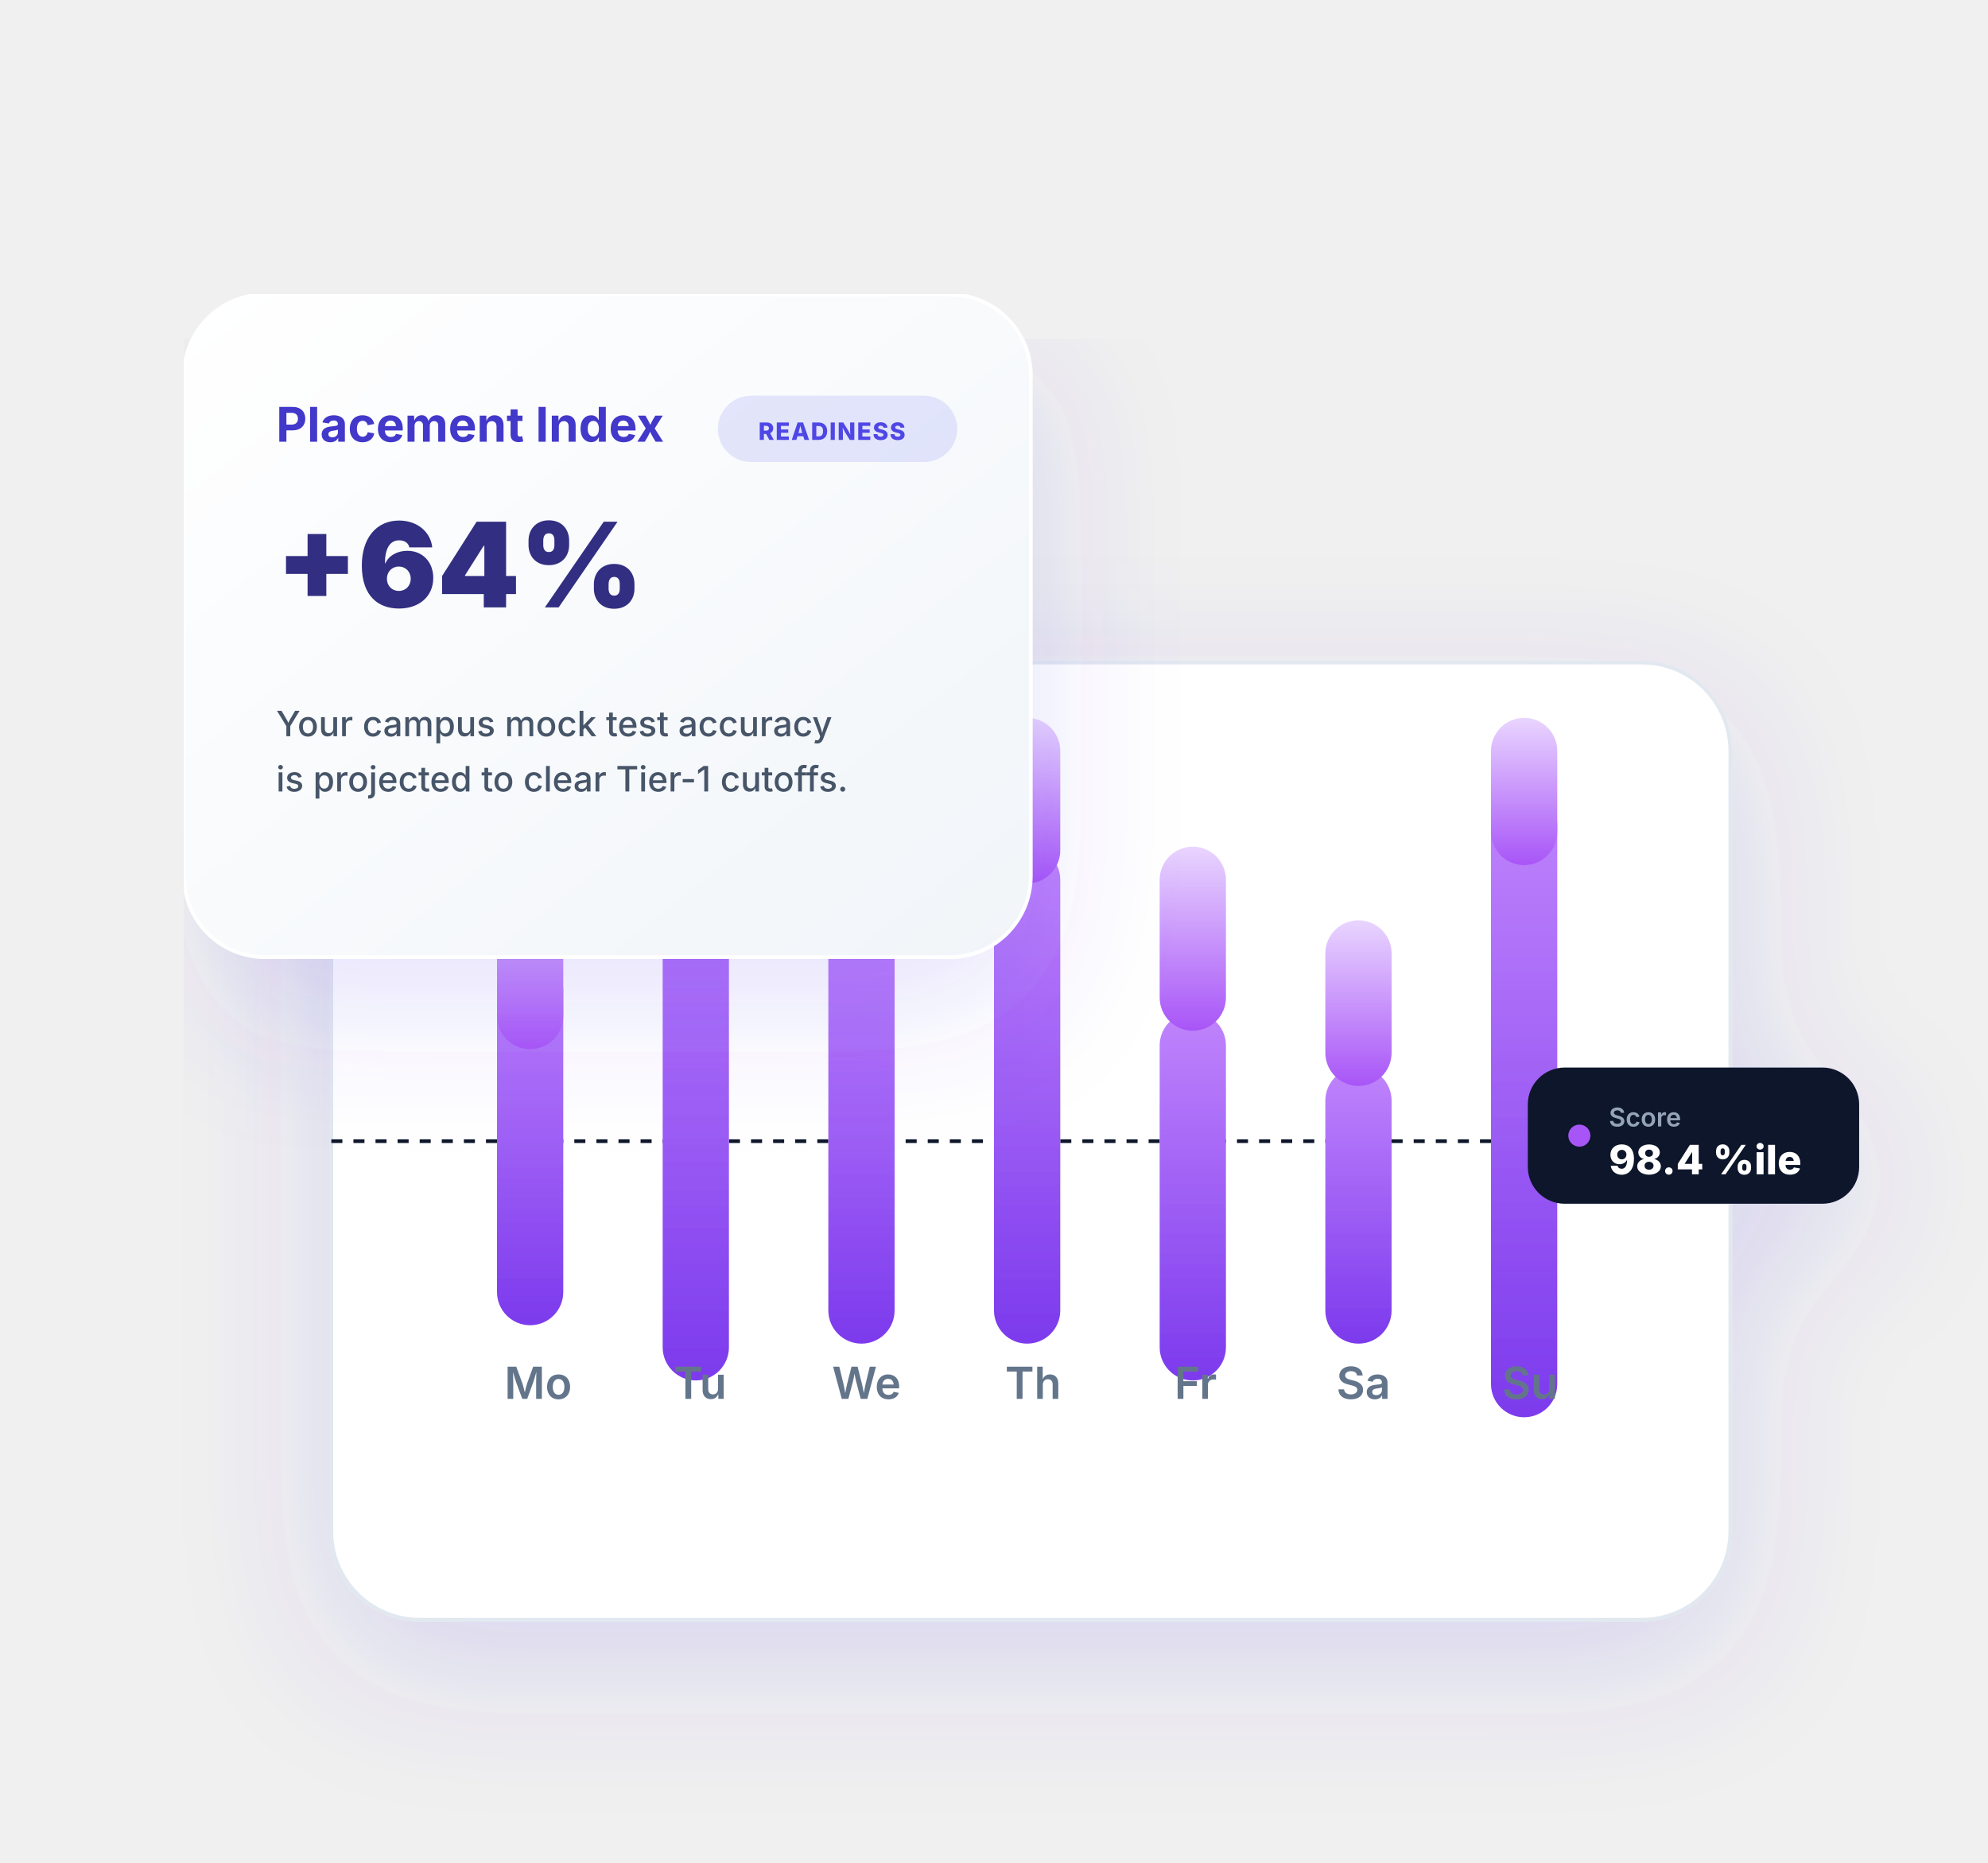
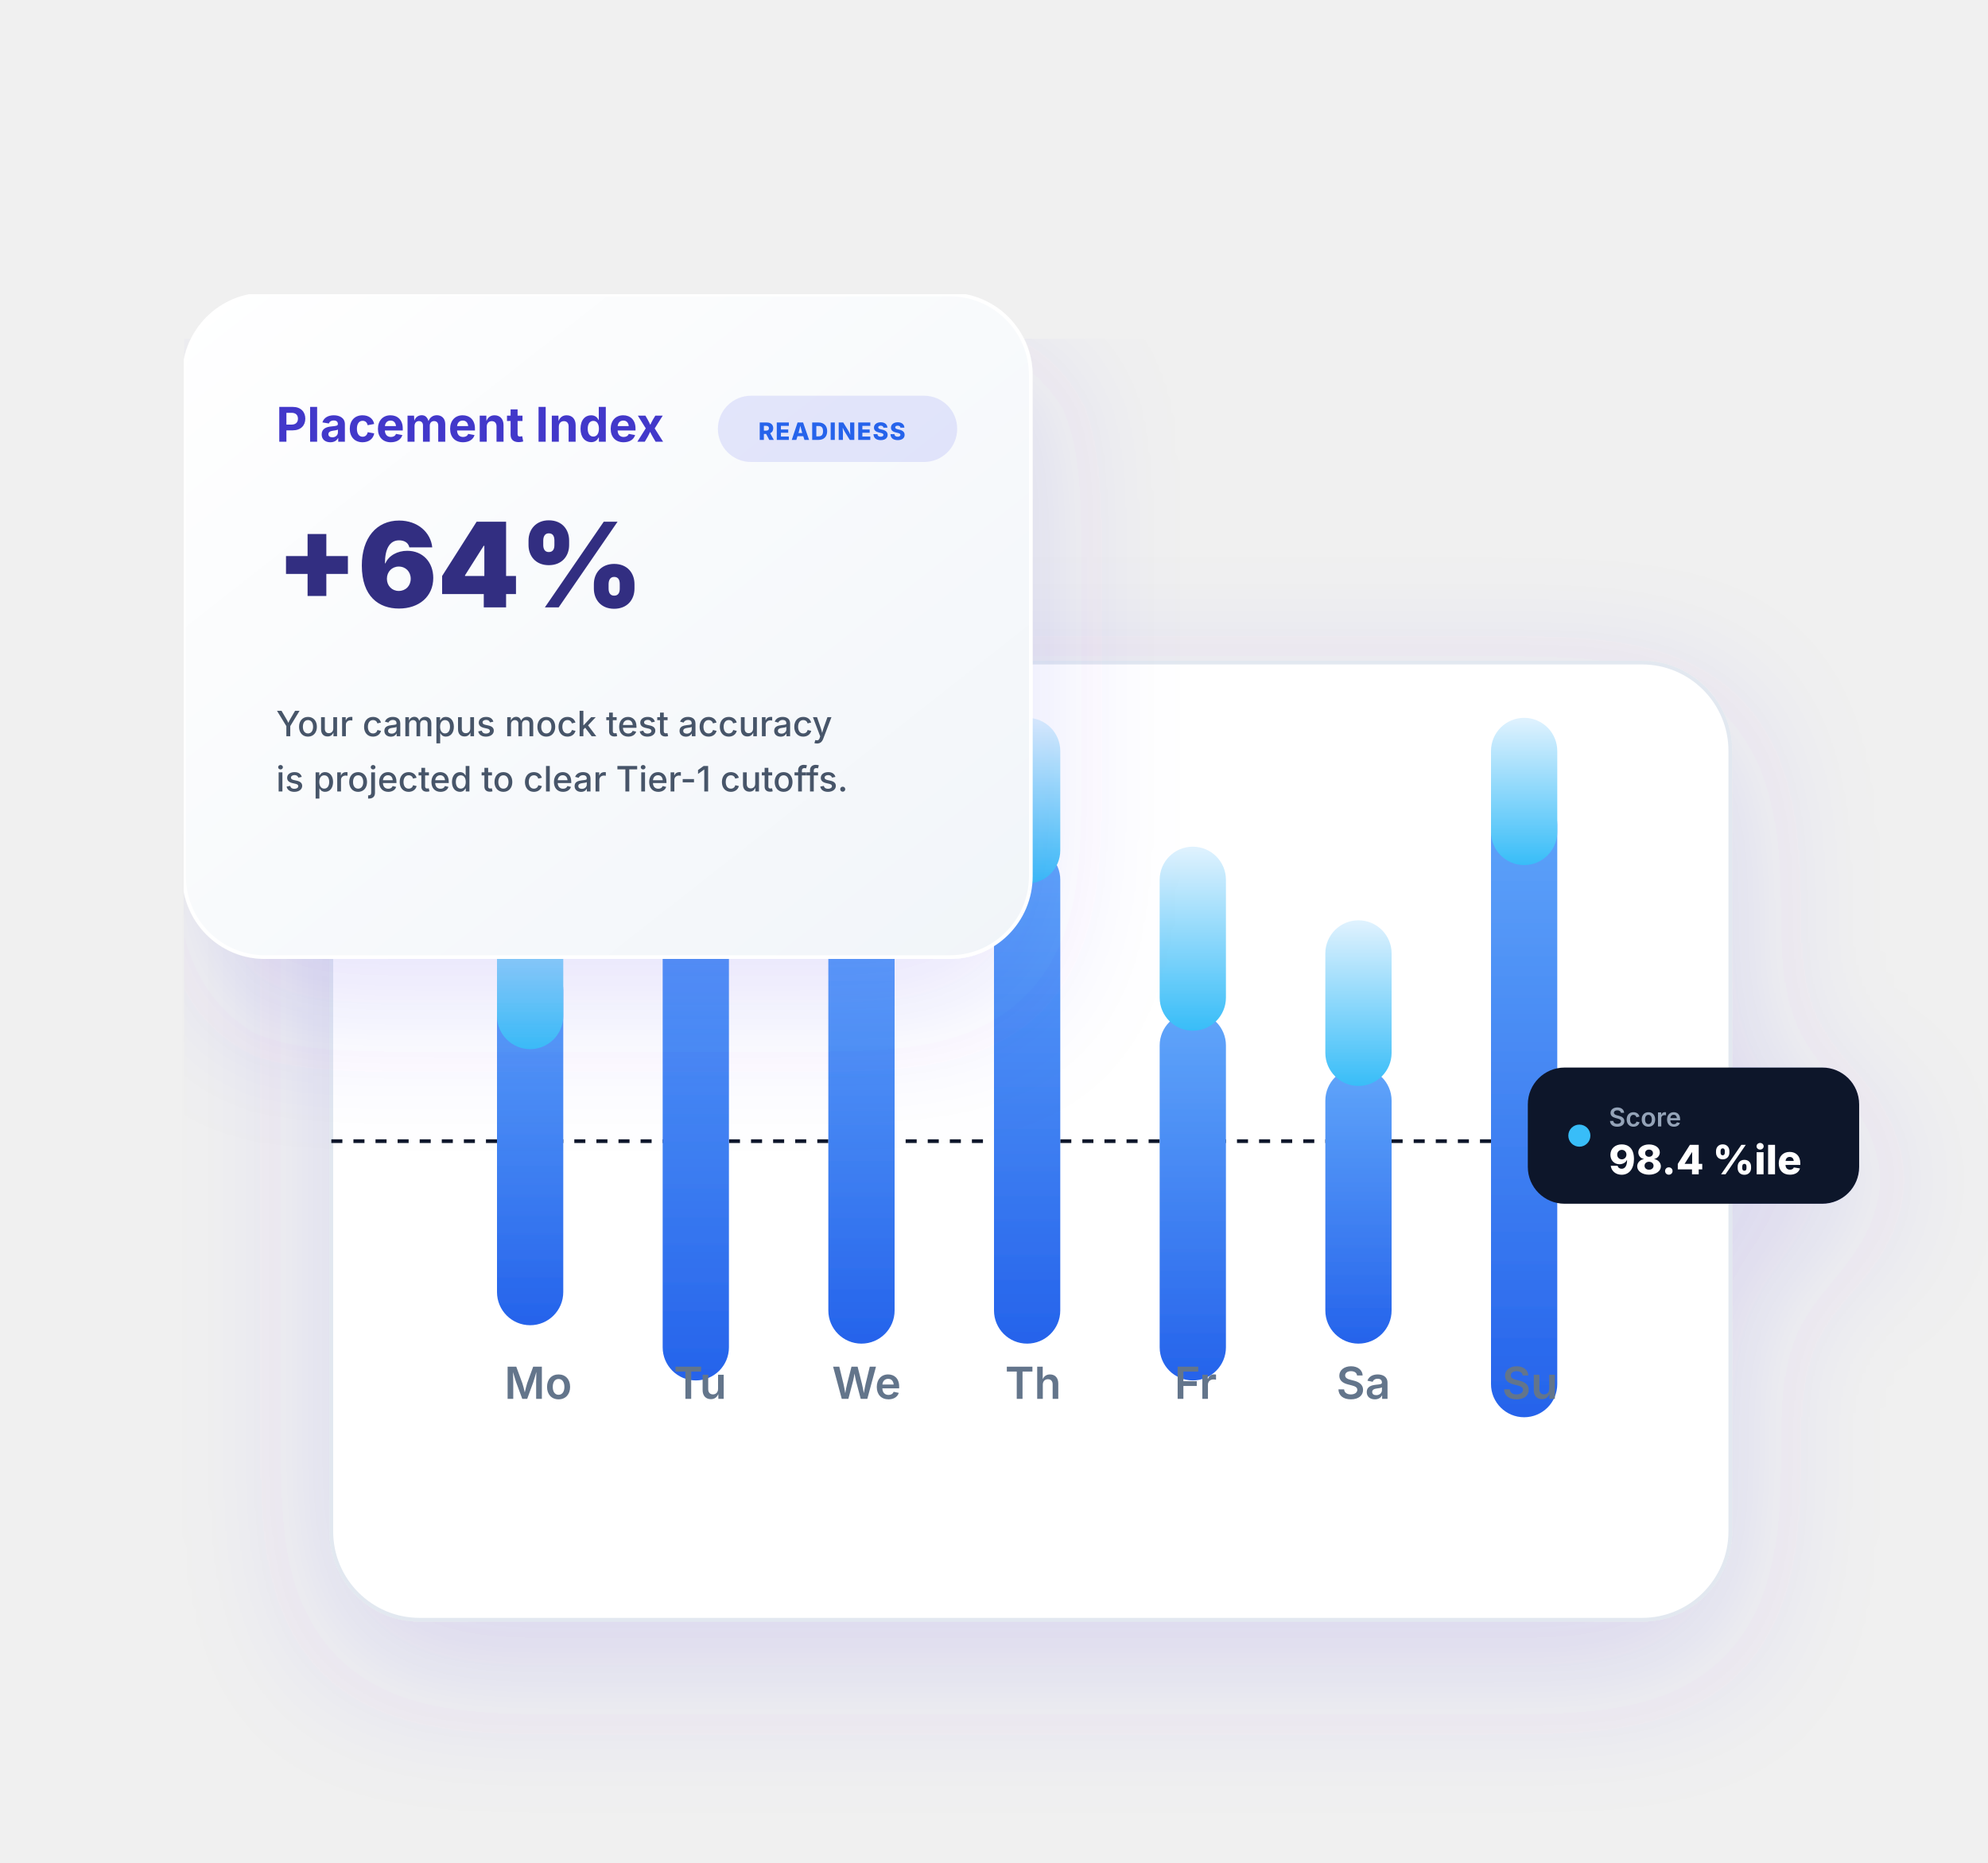
<svg xmlns="http://www.w3.org/2000/svg" viewBox="0 0 1080 1012" width="1080" height="1012" fill="none">
  <defs>
    <filter id="darkCardGlow" x="0" y="0" width="1080" height="1012" filterUnits="userSpaceOnUse" color-interpolation-filters="sRGB">
      <feDropShadow dx="0" dy="24" stdDeviation="40" flood-color="rgba(79, 70, 229, 0.15)" />
    </filter>
    <linearGradient id="barG1" x1="0" y1="0" x2="0" y2="1">
-       <stop offset="0%" stop-color="#C084FC" />
-       <stop offset="100%" stop-color="#7C3AED" />
+       <stop offset="0%" stop-color="#60A5FA" />
+       <stop offset="100%" stop-color="#2563EB" />
    </linearGradient>
    <linearGradient id="barG2" x1="0" y1="0" x2="0" y2="1">
-       <stop offset="0%" stop-color="#E9D5FF" />
-       <stop offset="100%" stop-color="#A855F7" />
+       <stop offset="0%" stop-color="#E0F2FE" />
+       <stop offset="100%" stop-color="#38BDF8" />
    </linearGradient>
    <linearGradient id="floatCardGrad" x1="0" y1="0" x2="1" y2="1">
      <stop offset="0%" stop-color="#FFFFFF" />
      <stop offset="100%" stop-color="#F1F5F9" />
    </linearGradient>
  </defs>
  <g filter="url(#darkCardGlow)">
    <rect x="180" y="360" width="760" height="520" rx="48" fill="#FFFFFF" stroke="#E2E8F0" stroke-width="2" />
    <line x1="180" y1="620" x2="940" y2="620" stroke="#0F172A" stroke-width="2" stroke-dasharray="6 6" />
    <rect x="270" y="520" width="36" height="200" rx="18" fill="url(#barG1)" />
    <rect x="270" y="470" width="36" height="100" rx="18" fill="url(#barG2)" />
    <text x="274" y="760" fill="#64748B" font-family="-apple-system, BlinkMacSystemFont, 'Inter', sans-serif" font-size="24" font-weight="600">Mo</text>
    <rect x="360" y="450" width="36" height="300" rx="18" fill="url(#barG1)" />
    <rect x="360" y="420" width="36" height="90" rx="18" fill="url(#barG2)" />
    <text x="366" y="760" fill="#64748B" font-family="-apple-system, BlinkMacSystemFont, 'Inter', sans-serif" font-size="24" font-weight="600">Tu</text>
    <rect x="450" y="500" width="36" height="230" rx="18" fill="url(#barG1)" />
    <rect x="450" y="440" width="36" height="80" rx="18" fill="url(#barG2)" />
    <text x="452" y="760" fill="#64748B" font-family="-apple-system, BlinkMacSystemFont, 'Inter', sans-serif" font-size="24" font-weight="600">We</text>
    <rect x="540" y="460" width="36" height="270" rx="18" fill="url(#barG1)" />
    <rect x="540" y="390" width="36" height="90" rx="18" fill="url(#barG2)" />
    <text x="546" y="760" fill="#64748B" font-family="-apple-system, BlinkMacSystemFont, 'Inter', sans-serif" font-size="24" font-weight="600">Th</text>
    <rect x="630" y="550" width="36" height="200" rx="18" fill="url(#barG1)" />
    <rect x="630" y="460" width="36" height="100" rx="18" fill="url(#barG2)" />
    <text x="638" y="760" fill="#64748B" font-family="-apple-system, BlinkMacSystemFont, 'Inter', sans-serif" font-size="24" font-weight="600">Fr</text>
    <rect x="720" y="580" width="36" height="150" rx="18" fill="url(#barG1)" />
    <rect x="720" y="500" width="36" height="90" rx="18" fill="url(#barG2)" />
    <text x="726" y="760" fill="#64748B" font-family="-apple-system, BlinkMacSystemFont, 'Inter', sans-serif" font-size="24" font-weight="600">Sa</text>
    <rect x="810" y="430" width="36" height="340" rx="18" fill="url(#barG1)" />
    <rect x="810" y="390" width="36" height="80" rx="18" fill="url(#barG2)" />
    <text x="816" y="760" fill="#64748B" font-family="-apple-system, BlinkMacSystemFont, 'Inter', sans-serif" font-size="24" font-weight="600">Su</text>
    <g transform="translate(830, 580)">
      <rect width="180" height="74" rx="20" fill="#0F172A" />
-       <circle cx="28" cy="37" r="6" fill="#A855F7" />
+       <circle cx="28" cy="37" r="6" fill="#38BDF8" />
      <text x="44" y="32" fill="#94A3B8" font-family="-apple-system, BlinkMacSystemFont, 'Inter', sans-serif" font-size="14" font-weight="600">Score</text>
      <text x="44" y="58" fill="#FFFFFF" font-family="-apple-system, BlinkMacSystemFont, 'Inter', sans-serif" font-size="22" font-weight="800">98.4 %ile</text>
    </g>
  </g>
  <g transform="translate(100, 160)" filter="url(#darkCardGlow)">
    <rect width="460" height="360" rx="44" fill="url(#floatCardGrad)" stroke="#FFFFFF" stroke-width="2" />
    <text x="50" y="80" fill="#4338CA" font-family="-apple-system, BlinkMacSystemFont, 'Inter', sans-serif" font-size="26" font-weight="700">Placement Index</text>
    <rect x="290" y="55" width="130" height="36" rx="18" fill="rgba(99, 102, 241, 0.15)" />
-     <text x="312" y="79" fill="#4F46E5" font-family="-apple-system, BlinkMacSystemFont, 'Inter', sans-serif" font-size="13" font-weight="800" letter-spacing="0.05em">READINESS</text>
+     <text x="312" y="79" fill="#2563eb" font-family="-apple-system, BlinkMacSystemFont, 'Inter', sans-serif" font-size="13" font-weight="800" letter-spacing="0.05em">READINESS</text>
    <text x="50" y="170" fill="#312E81" font-family="-apple-system, BlinkMacSystemFont, 'Inter', sans-serif" font-size="64" font-weight="900">+64%</text>
    <text x="50" y="240" fill="#475569" font-family="-apple-system, BlinkMacSystemFont, 'Inter', sans-serif" font-size="19" font-weight="500">Your campus mock test accuracy</text>
    <text x="50" y="270" fill="#475569" font-family="-apple-system, BlinkMacSystemFont, 'Inter', sans-serif" font-size="19" font-weight="500">is projected to clear Tier-1 cutoffs.</text>
  </g>
</svg>
